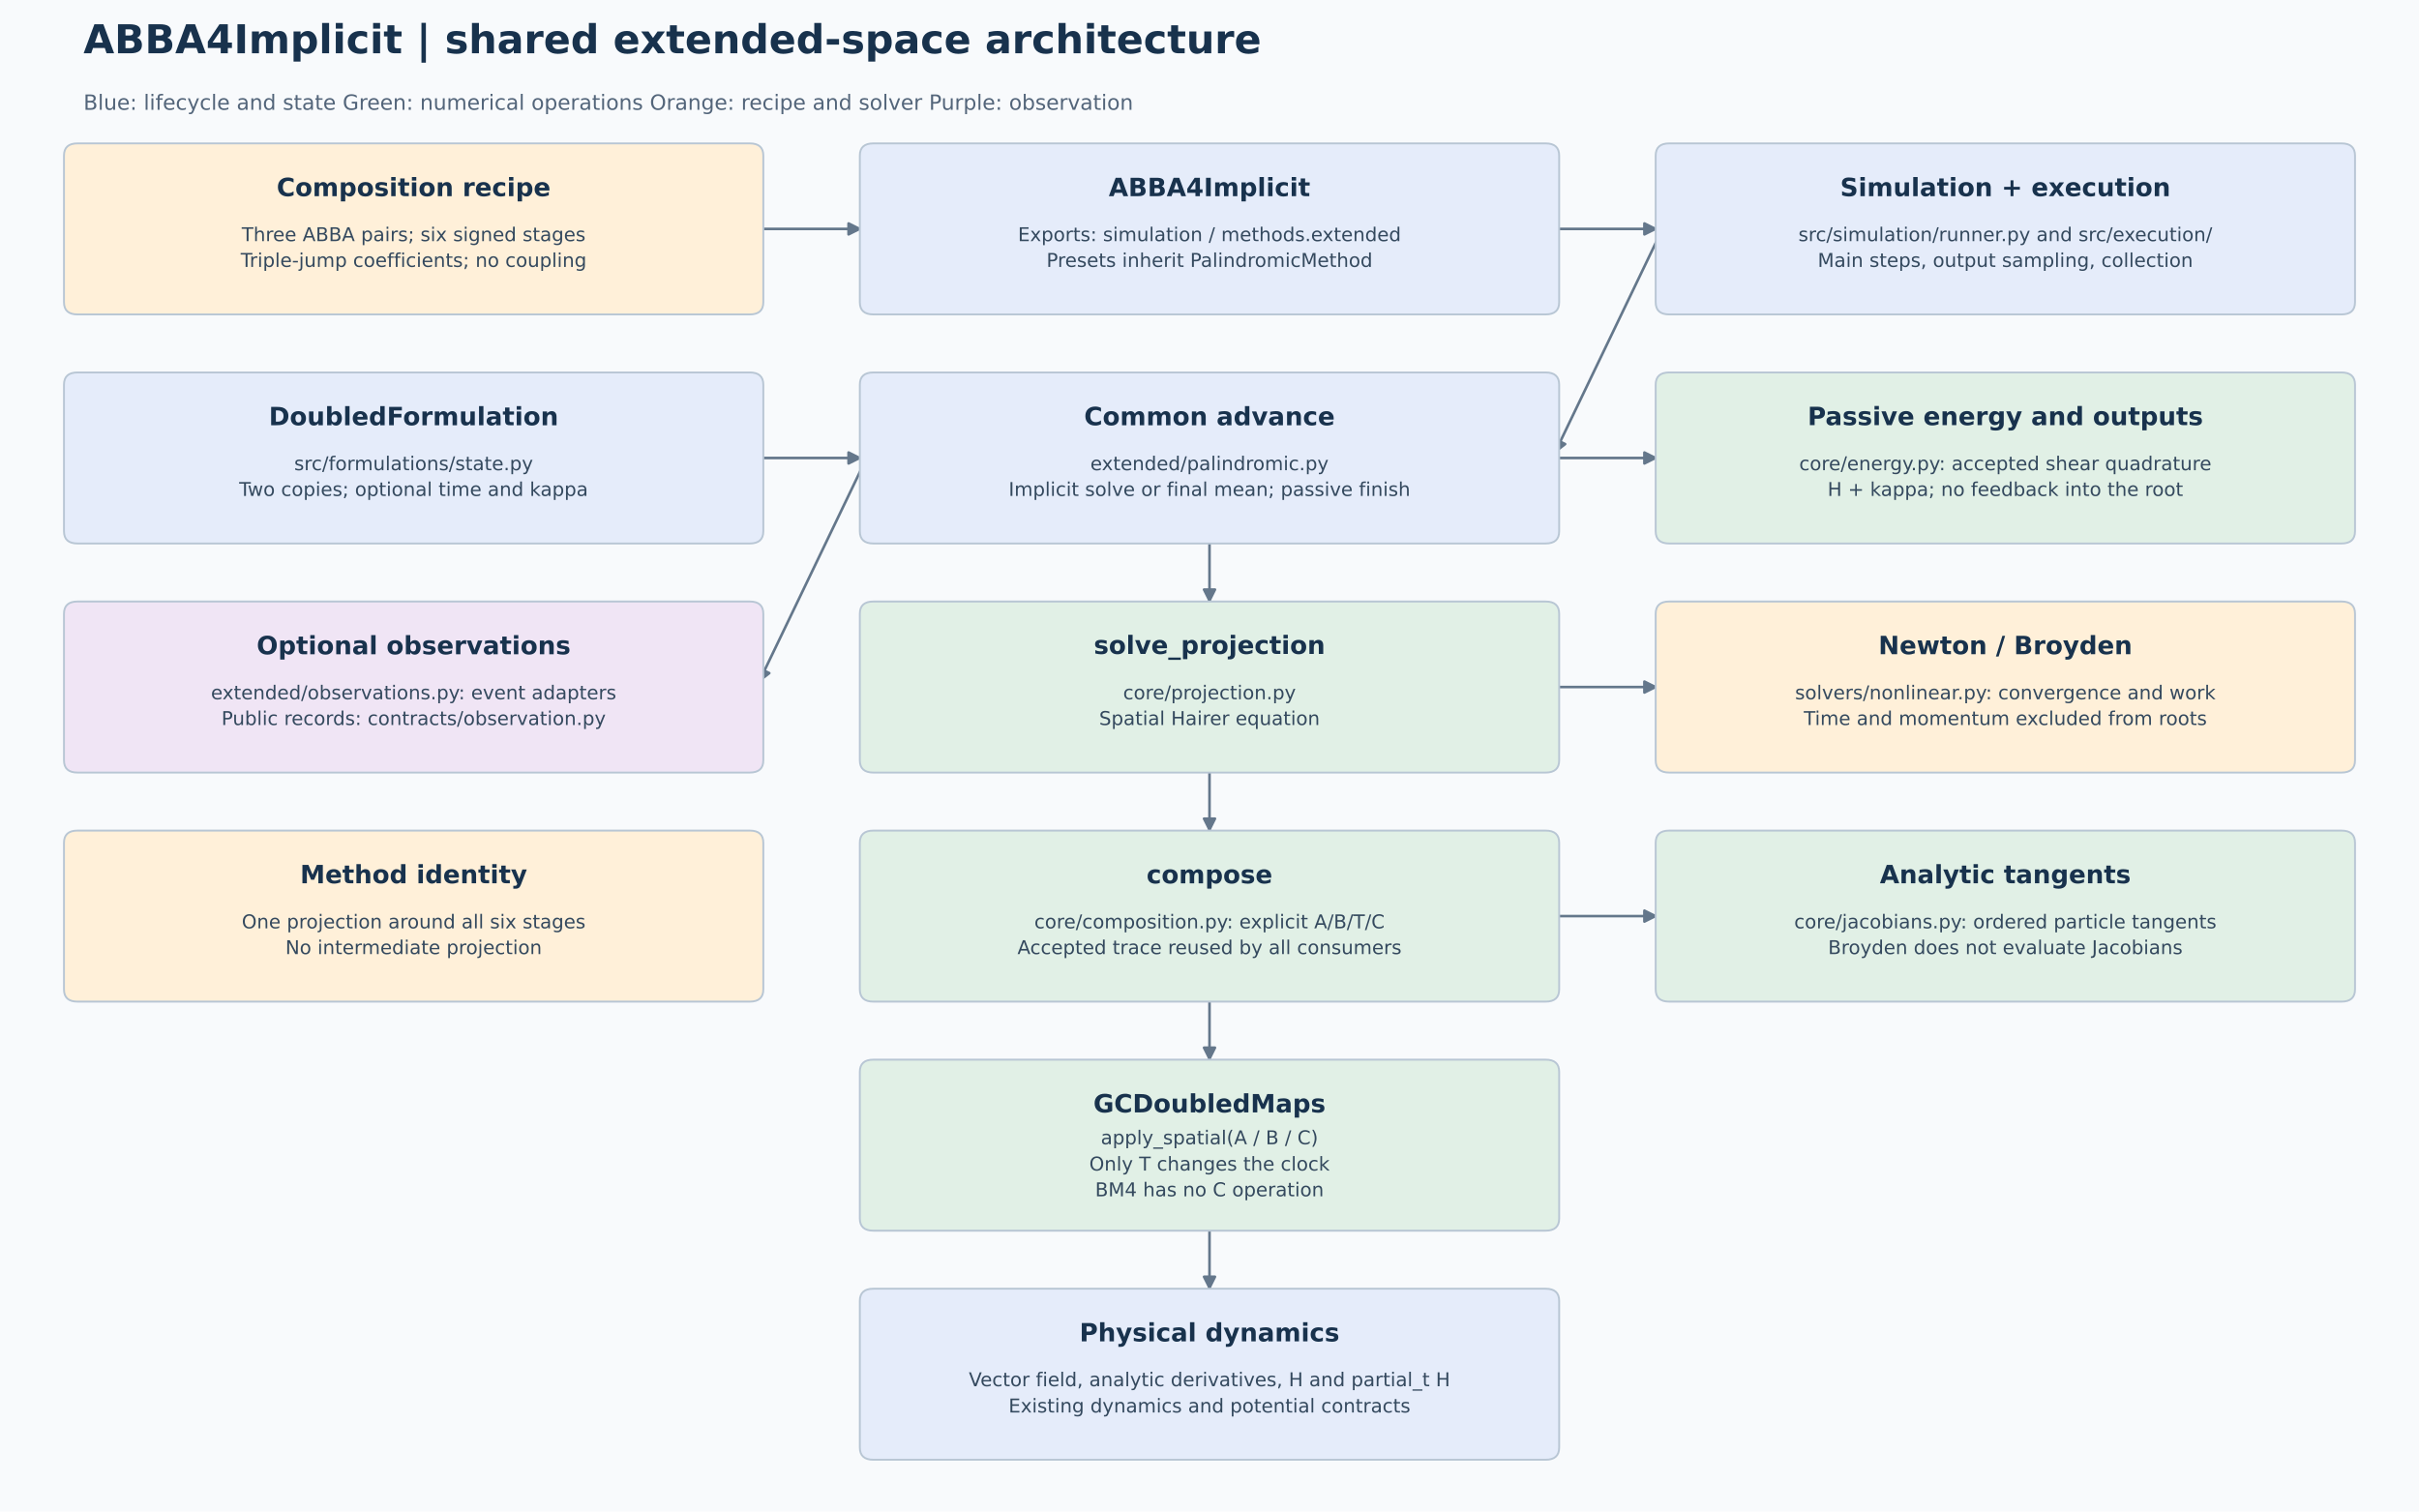
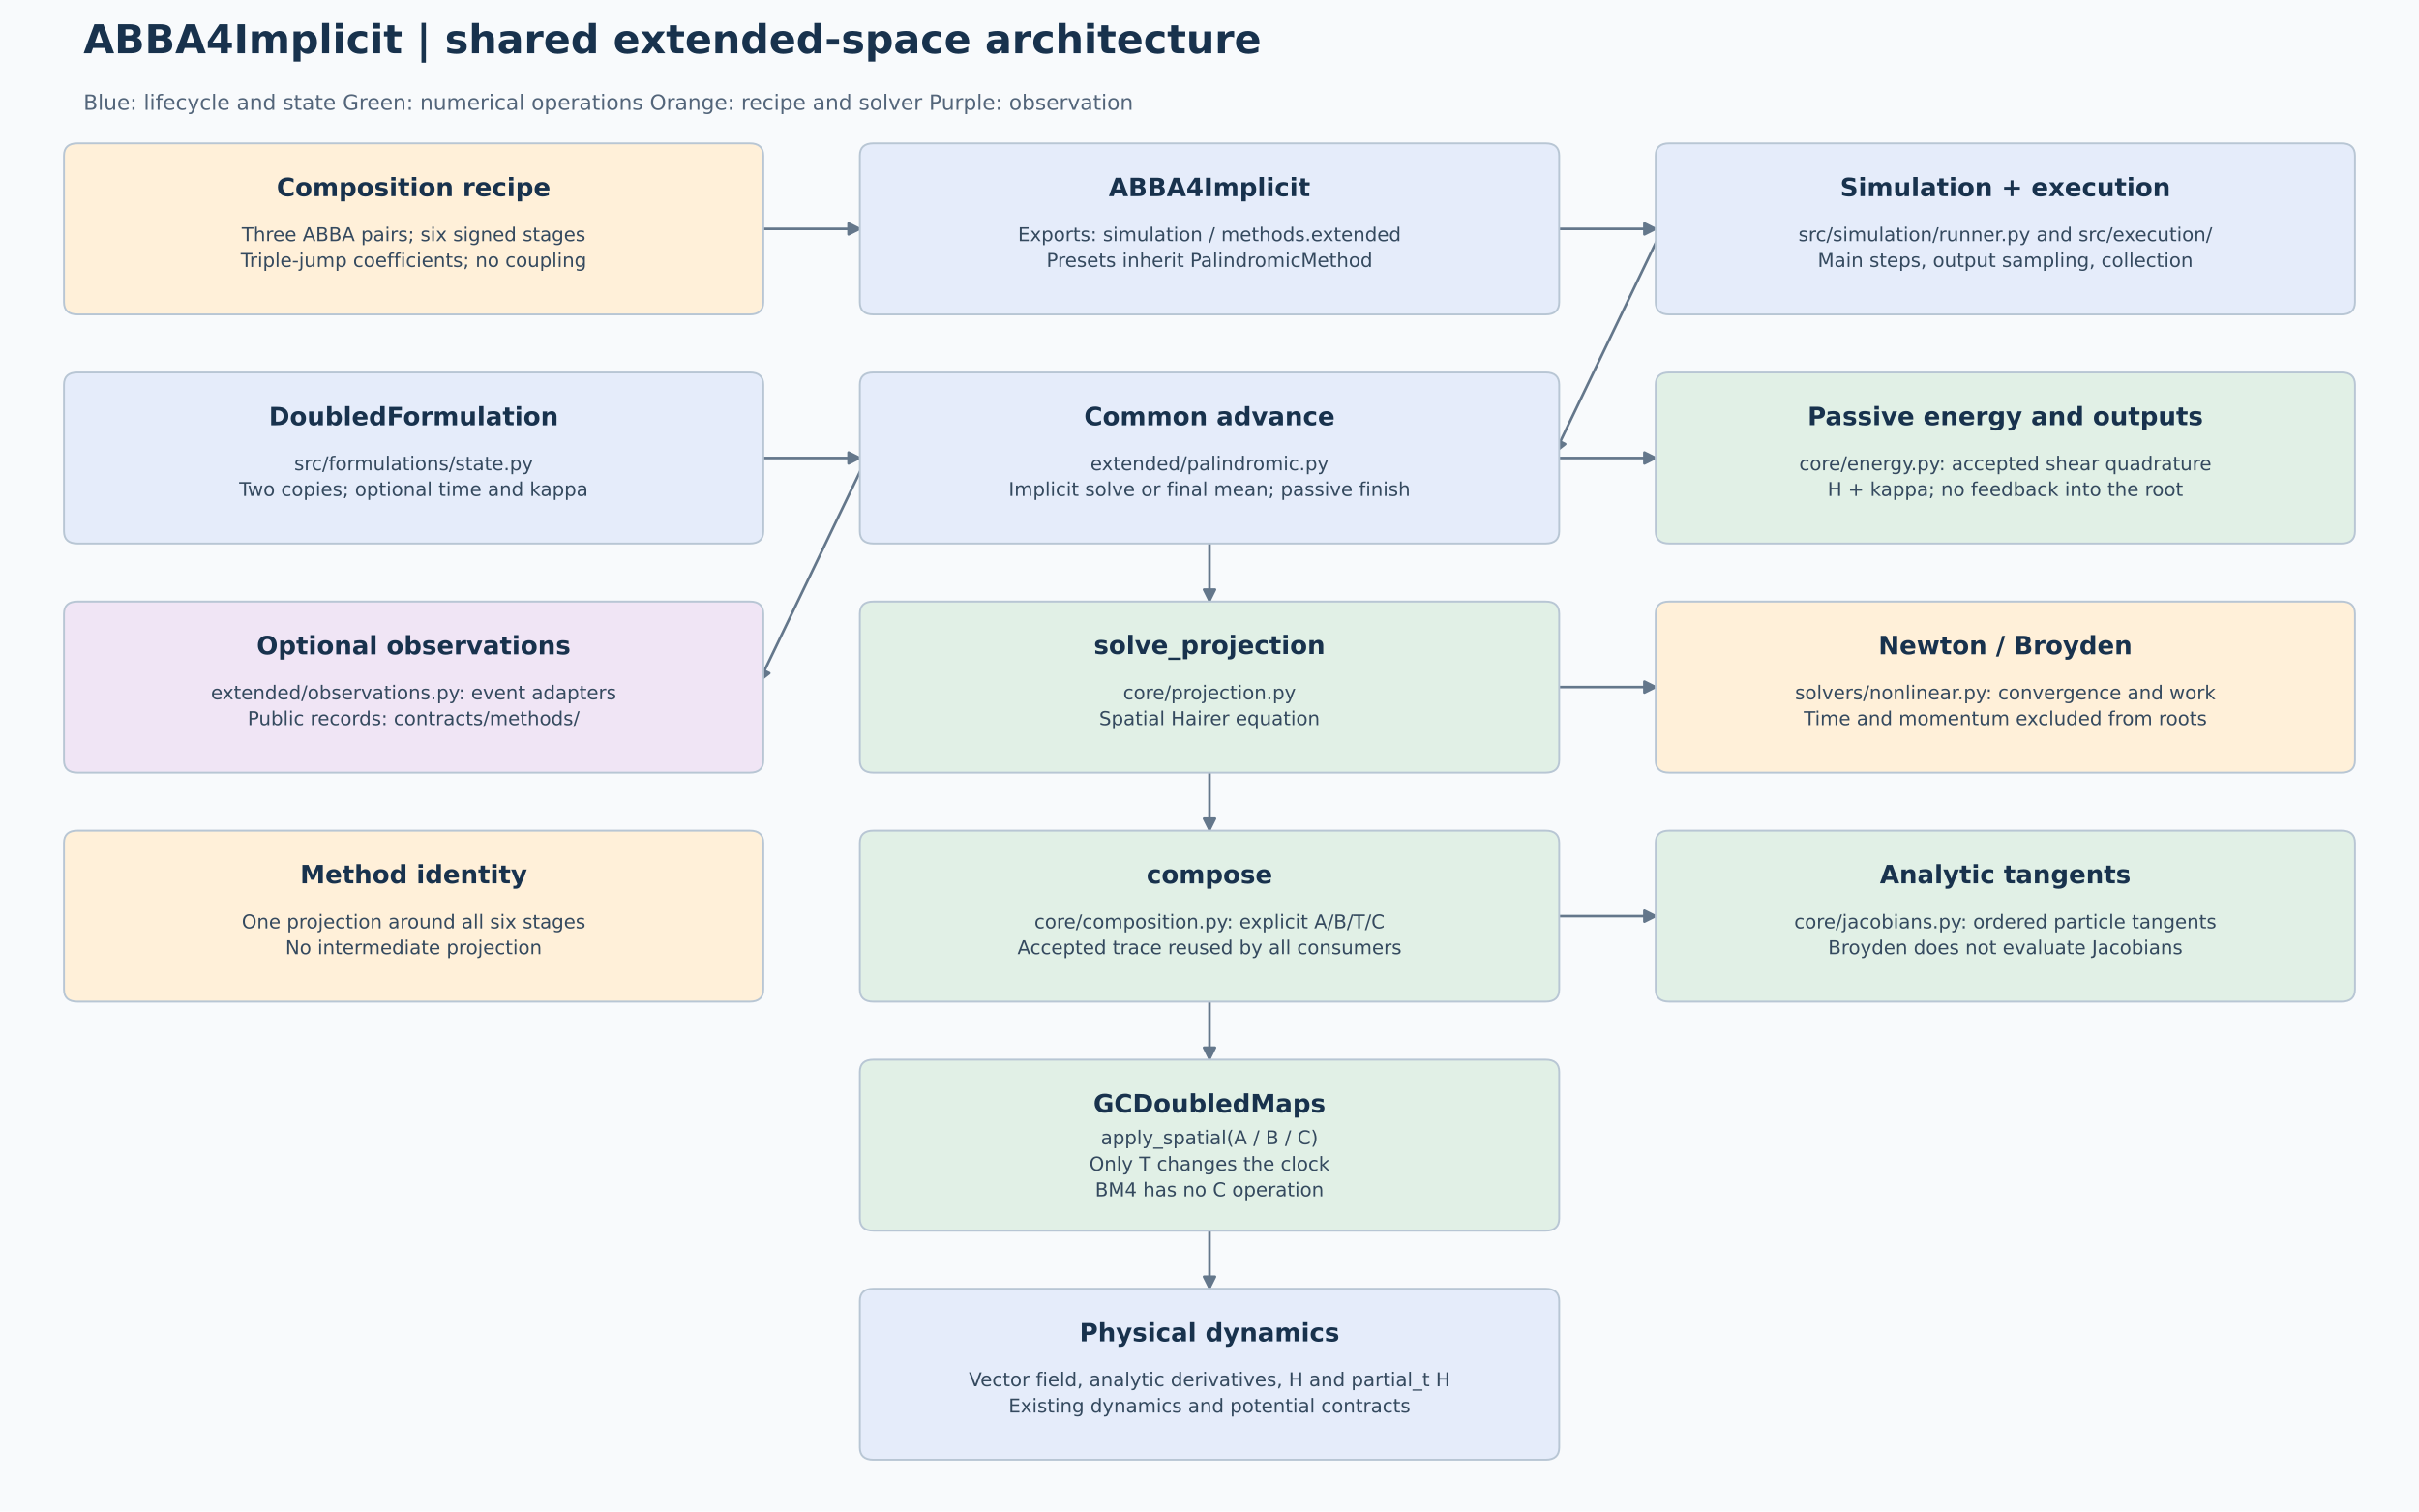
<svg xmlns="http://www.w3.org/2000/svg" width="1152pt" height="720pt" viewBox="0 0 1152 720" version="1.1">
  <defs>
    <style type="text/css">*{stroke-linejoin: round; stroke-linecap: butt}</style>
  </defs>
  <g id="figure_1">
    <g id="patch_1">
      <path d="M 0 720 L 1152 720 L 1152 0 L 0 0 z " style="fill: #f8fafc" />
    </g>
    <g id="axes_1">
      <g id="patch_2">
        <path d="M 362.288 109.039 Q 386.497 109.039 409.309 109.039 " clip-path="url(#pb098db616b)" style="fill: none; stroke: #64778b; stroke-width: 1.25; stroke-linecap: round" />
        <path d="M 404.109 106.439 L 409.309 109.039 L 404.109 111.639 z " clip-path="url(#pb098db616b)" style="fill: #64778b; stroke: #64778b; stroke-width: 1.25; stroke-linecap: round" />
      </g>
      <g id="patch_3">
        <path d="M 741.296 109.039 Q 765.505 109.039 788.317 109.039 " clip-path="url(#pb098db616b)" style="fill: none; stroke: #64778b; stroke-width: 1.25; stroke-linecap: round" />
        <path d="M 783.117 106.439 L 788.317 109.039 L 783.117 111.639 z " clip-path="url(#pb098db616b)" style="fill: #64778b; stroke: #64778b; stroke-width: 1.25; stroke-linecap: round" />
      </g>
      <g id="patch_4">
        <path d="M 790.847 110.841 Q 765.505 163.594 740.768 215.088 " clip-path="url(#pb098db616b)" style="fill: none; stroke: #64778b; stroke-width: 1.25; stroke-linecap: round" />
        <path d="M 745.363 211.527 L 740.768 215.088 L 740.676 209.275 z " clip-path="url(#pb098db616b)" style="fill: #64778b; stroke: #64778b; stroke-width: 1.25; stroke-linecap: round" />
      </g>
      <g id="patch_5">
        <path d="M 362.288 218.153 Q 386.497 218.153 409.309 218.153 " clip-path="url(#pb098db616b)" style="fill: none; stroke: #64778b; stroke-width: 1.25; stroke-linecap: round" />
        <path d="M 404.109 215.553 L 409.309 218.153 L 404.109 220.753 z " clip-path="url(#pb098db616b)" style="fill: #64778b; stroke: #64778b; stroke-width: 1.25; stroke-linecap: round" />
      </g>
      <g id="patch_6">
        <path d="M 576 257.976 Q 576 272.707 576 286.041 " clip-path="url(#pb098db616b)" style="fill: none; stroke: #64778b; stroke-width: 1.25; stroke-linecap: round" />
        <path d="M 578.6 280.841 L 576 286.041 L 573.4 280.841 z " clip-path="url(#pb098db616b)" style="fill: #64778b; stroke: #64778b; stroke-width: 1.25; stroke-linecap: round" />
      </g>
      <g id="patch_7">
        <path d="M 741.296 218.153 Q 765.505 218.153 788.317 218.153 " clip-path="url(#pb098db616b)" style="fill: none; stroke: #64778b; stroke-width: 1.25; stroke-linecap: round" />
        <path d="M 783.117 215.553 L 788.317 218.153 L 783.117 220.753 z " clip-path="url(#pb098db616b)" style="fill: #64778b; stroke: #64778b; stroke-width: 1.25; stroke-linecap: round" />
      </g>
      <g id="patch_8">
        <path d="M 411.839 219.954 Q 386.497 272.708 361.76 324.202 " clip-path="url(#pb098db616b)" style="fill: none; stroke: #64778b; stroke-width: 1.25; stroke-linecap: round" />
        <path d="M 366.355 320.64 L 361.76 324.202 L 361.668 318.389 z " clip-path="url(#pb098db616b)" style="fill: #64778b; stroke: #64778b; stroke-width: 1.25; stroke-linecap: round" />
      </g>
      <g id="patch_9">
        <path d="M 576 367.089 Q 576 381.821 576 395.155 " clip-path="url(#pb098db616b)" style="fill: none; stroke: #64778b; stroke-width: 1.25; stroke-linecap: round" />
        <path d="M 578.6 389.955 L 576 395.155 L 573.4 389.955 z " clip-path="url(#pb098db616b)" style="fill: #64778b; stroke: #64778b; stroke-width: 1.25; stroke-linecap: round" />
      </g>
      <g id="patch_10">
        <path d="M 741.296 327.266 Q 765.505 327.266 788.317 327.266 " clip-path="url(#pb098db616b)" style="fill: none; stroke: #64778b; stroke-width: 1.25; stroke-linecap: round" />
        <path d="M 783.117 324.666 L 788.317 327.266 L 783.117 329.866 z " clip-path="url(#pb098db616b)" style="fill: #64778b; stroke: #64778b; stroke-width: 1.25; stroke-linecap: round" />
      </g>
      <g id="patch_11">
        <path d="M 741.296 436.379 Q 765.505 436.379 788.317 436.379 " clip-path="url(#pb098db616b)" style="fill: none; stroke: #64778b; stroke-width: 1.25; stroke-linecap: round" />
        <path d="M 783.117 433.779 L 788.317 436.379 L 783.117 438.979 z " clip-path="url(#pb098db616b)" style="fill: #64778b; stroke: #64778b; stroke-width: 1.25; stroke-linecap: round" />
      </g>
      <g id="patch_12">
        <path d="M 576 476.203 Q 576 490.934 576 504.268 " clip-path="url(#pb098db616b)" style="fill: none; stroke: #64778b; stroke-width: 1.25; stroke-linecap: round" />
        <path d="M 578.6 499.068 L 576 504.268 L 573.4 499.068 z " clip-path="url(#pb098db616b)" style="fill: #64778b; stroke: #64778b; stroke-width: 1.25; stroke-linecap: round" />
      </g>
      <g id="patch_13">
        <path d="M 576 585.316 Q 576 600.048 576 613.382 " clip-path="url(#pb098db616b)" style="fill: none; stroke: #64778b; stroke-width: 1.25; stroke-linecap: round" />
        <path d="M 578.6 608.182 L 576 613.382 L 573.4 608.182 z " clip-path="url(#pb098db616b)" style="fill: #64778b; stroke: #64778b; stroke-width: 1.25; stroke-linecap: round" />
      </g>
      <g id="patch_14">
        <path d="M 36.922 149.775 L 357.062 149.775 Q 363.514 149.775 363.514 143.955 L 363.514 74.123 Q 363.514 68.304 357.062 68.304 L 36.922 68.304 Q 30.47 68.304 30.47 74.123 L 30.47 143.955 Q 30.47 149.775 36.922 149.775 z " clip-path="url(#pb098db616b)" style="fill: #fff0d9; stroke: #b8c6d4; stroke-width: 0.9; stroke-linejoin: miter" />
      </g>
      <g id="patch_15">
        <path d="M 415.93 149.775 L 736.07 149.775 Q 742.522 149.775 742.522 143.955 L 742.522 74.123 Q 742.522 68.304 736.07 68.304 L 415.93 68.304 Q 409.478 68.304 409.478 74.123 L 409.478 143.955 Q 409.478 149.775 415.93 149.775 z " clip-path="url(#pb098db616b)" style="fill: #e5ecfa; stroke: #b8c6d4; stroke-width: 0.9; stroke-linejoin: miter" />
      </g>
      <g id="patch_16">
        <path d="M 794.938 149.775 L 1115.078 149.775 Q 1121.53 149.775 1121.53 143.955 L 1121.53 74.123 Q 1121.53 68.304 1115.078 68.304 L 794.938 68.304 Q 788.486 68.304 788.486 74.123 L 788.486 143.955 Q 788.486 149.775 794.938 149.775 z " clip-path="url(#pb098db616b)" style="fill: #e5ecfa; stroke: #b8c6d4; stroke-width: 0.9; stroke-linejoin: miter" />
      </g>
      <g id="patch_17">
        <path d="M 36.922 258.888 L 357.062 258.888 Q 363.514 258.888 363.514 253.069 L 363.514 183.236 Q 363.514 177.417 357.062 177.417 L 36.922 177.417 Q 30.47 177.417 30.47 183.236 L 30.47 253.069 Q 30.47 258.888 36.922 258.888 z " clip-path="url(#pb098db616b)" style="fill: #e5ecfa; stroke: #b8c6d4; stroke-width: 0.9; stroke-linejoin: miter" />
      </g>
      <g id="patch_18">
        <path d="M 415.93 258.888 L 736.07 258.888 Q 742.522 258.888 742.522 253.069 L 742.522 183.236 Q 742.522 177.417 736.07 177.417 L 415.93 177.417 Q 409.478 177.417 409.478 183.236 L 409.478 253.069 Q 409.478 258.888 415.93 258.888 z " clip-path="url(#pb098db616b)" style="fill: #e5ecfa; stroke: #b8c6d4; stroke-width: 0.9; stroke-linejoin: miter" />
      </g>
      <g id="patch_19">
        <path d="M 794.938 258.888 L 1115.078 258.888 Q 1121.53 258.888 1121.53 253.069 L 1121.53 183.236 Q 1121.53 177.417 1115.078 177.417 L 794.938 177.417 Q 788.486 177.417 788.486 183.236 L 788.486 253.069 Q 788.486 258.888 794.938 258.888 z " clip-path="url(#pb098db616b)" style="fill: #e1f0e6; stroke: #b8c6d4; stroke-width: 0.9; stroke-linejoin: miter" />
      </g>
      <g id="patch_20">
        <path d="M 36.922 368.002 L 357.062 368.002 Q 363.514 368.002 363.514 362.182 L 363.514 292.35 Q 363.514 286.53 357.062 286.53 L 36.922 286.53 Q 30.47 286.53 30.47 292.35 L 30.47 362.182 Q 30.47 368.002 36.922 368.002 z " clip-path="url(#pb098db616b)" style="fill: #f0e5f5; stroke: #b8c6d4; stroke-width: 0.9; stroke-linejoin: miter" />
      </g>
      <g id="patch_21">
        <path d="M 415.93 368.002 L 736.07 368.002 Q 742.522 368.002 742.522 362.182 L 742.522 292.35 Q 742.522 286.53 736.07 286.53 L 415.93 286.53 Q 409.478 286.53 409.478 292.35 L 409.478 362.182 Q 409.478 368.002 415.93 368.002 z " clip-path="url(#pb098db616b)" style="fill: #e1f0e6; stroke: #b8c6d4; stroke-width: 0.9; stroke-linejoin: miter" />
      </g>
      <g id="patch_22">
        <path d="M 794.938 368.002 L 1115.078 368.002 Q 1121.53 368.002 1121.53 362.182 L 1121.53 292.35 Q 1121.53 286.53 1115.078 286.53 L 794.938 286.53 Q 788.486 286.53 788.486 292.35 L 788.486 362.182 Q 788.486 368.002 794.938 368.002 z " clip-path="url(#pb098db616b)" style="fill: #fff0d9; stroke: #b8c6d4; stroke-width: 0.9; stroke-linejoin: miter" />
      </g>
      <g id="patch_23">
        <path d="M 36.922 477.115 L 357.062 477.115 Q 363.514 477.115 363.514 471.296 L 363.514 401.463 Q 363.514 395.644 357.062 395.644 L 36.922 395.644 Q 30.47 395.644 30.47 401.463 L 30.47 471.296 Q 30.47 477.115 36.922 477.115 z " clip-path="url(#pb098db616b)" style="fill: #fff0d9; stroke: #b8c6d4; stroke-width: 0.9; stroke-linejoin: miter" />
      </g>
      <g id="patch_24">
        <path d="M 415.93 477.115 L 736.07 477.115 Q 742.522 477.115 742.522 471.296 L 742.522 401.463 Q 742.522 395.644 736.07 395.644 L 415.93 395.644 Q 409.478 395.644 409.478 401.463 L 409.478 471.296 Q 409.478 477.115 415.93 477.115 z " clip-path="url(#pb098db616b)" style="fill: #e1f0e6; stroke: #b8c6d4; stroke-width: 0.9; stroke-linejoin: miter" />
      </g>
      <g id="patch_25">
        <path d="M 794.938 477.115 L 1115.078 477.115 Q 1121.53 477.115 1121.53 471.296 L 1121.53 401.463 Q 1121.53 395.644 1115.078 395.644 L 794.938 395.644 Q 788.486 395.644 788.486 401.463 L 788.486 471.296 Q 788.486 477.115 794.938 477.115 z " clip-path="url(#pb098db616b)" style="fill: #e1f0e6; stroke: #b8c6d4; stroke-width: 0.9; stroke-linejoin: miter" />
      </g>
      <g id="patch_26">
        <path d="M 415.93 586.228 L 736.07 586.228 Q 742.522 586.228 742.522 580.409 L 742.522 510.576 Q 742.522 504.757 736.07 504.757 L 415.93 504.757 Q 409.478 504.757 409.478 510.576 L 409.478 580.409 Q 409.478 586.228 415.93 586.228 z " clip-path="url(#pb098db616b)" style="fill: #e1f0e6; stroke: #b8c6d4; stroke-width: 0.9; stroke-linejoin: miter" />
      </g>
      <g id="patch_27">
        <path d="M 415.93 695.342 L 736.07 695.342 Q 742.522 695.342 742.522 689.522 L 742.522 619.69 Q 742.522 613.871 736.07 613.871 L 415.93 613.871 Q 409.478 613.871 409.478 619.69 L 409.478 689.522 Q 409.478 695.342 415.93 695.342 z " clip-path="url(#pb098db616b)" style="fill: #e5ecfa; stroke: #b8c6d4; stroke-width: 0.9; stroke-linejoin: miter" />
      </g>
      <g id="text_1">
        <text style="font-weight: 700; font-size: 19px; font-family: 'DejaVu Sans', 'Bitstream Vera Sans', 'Computer Modern Sans Serif', 'Lucida Grande', 'Verdana', 'Geneva', 'Lucid', 'Arial', 'Helvetica', 'Avant Garde', sans-serif; text-anchor: start; fill: #18324d" x="39.744" y="25.386" transform="rotate(-0 39.744 25.38557)">ABBA4Implicit | shared extended-space architecture</text>
      </g>
      <g id="text_2">
        <text style="font-size: 10px; font-family: 'DejaVu Sans', 'Bitstream Vera Sans', 'Computer Modern Sans Serif', 'Lucida Grande', 'Verdana', 'Geneva', 'Lucid', 'Arial', 'Helvetica', 'Avant Garde', sans-serif; text-anchor: start; fill: #53657a" x="39.744" y="52.3" transform="rotate(-0 39.744 52.30021)">Blue: lifecycle and state    Green: numerical operations    Orange: recipe and solver    Purple: observation</text>
      </g>
      <g id="text_3">
        <text style="font-weight: 700; font-size: 12px; font-family: 'DejaVu Sans', 'Bitstream Vera Sans', 'Computer Modern Sans Serif', 'Lucida Grande', 'Verdana', 'Geneva', 'Lucid', 'Arial', 'Helvetica', 'Avant Garde', sans-serif; text-anchor: middle; fill: #18324d" x="196.992" y="93.437" transform="rotate(-0 196.992 93.43744)">Composition recipe</text>
      </g>
      <g id="text_4">
        <text style="font-size: 9.1px; font-family: 'DejaVu Sans', 'Bitstream Vera Sans', 'Computer Modern Sans Serif', 'Lucida Grande', 'Verdana', 'Geneva', 'Lucid', 'Arial', 'Helvetica', 'Avant Garde', sans-serif; fill: #34495e" transform="translate(115.1261 114.8745)">Three ABBA pairs; six signed stages</text>
        <text style="font-size: 9.1px; font-family: 'DejaVu Sans', 'Bitstream Vera Sans', 'Computer Modern Sans Serif', 'Lucida Grande', 'Verdana', 'Geneva', 'Lucid', 'Arial', 'Helvetica', 'Avant Garde', sans-serif; fill: #34495e" transform="translate(114.6349 127.1389)">Triple-jump coefficients; no coupling</text>
      </g>
      <g id="text_5">
        <text style="font-weight: 700; font-size: 12px; font-family: 'DejaVu Sans', 'Bitstream Vera Sans', 'Computer Modern Sans Serif', 'Lucida Grande', 'Verdana', 'Geneva', 'Lucid', 'Arial', 'Helvetica', 'Avant Garde', sans-serif; text-anchor: middle; fill: #18324d" x="576" y="93.437" transform="rotate(-0 576 93.43744)">ABBA4Implicit</text>
      </g>
      <g id="text_6">
        <text style="font-size: 9.1px; font-family: 'DejaVu Sans', 'Bitstream Vera Sans', 'Computer Modern Sans Serif', 'Lucida Grande', 'Verdana', 'Geneva', 'Lucid', 'Arial', 'Helvetica', 'Avant Garde', sans-serif; fill: #34495e" transform="translate(484.7689 114.8745)">Exports: simulation / methods.extended</text>
        <text style="font-size: 9.1px; font-family: 'DejaVu Sans', 'Bitstream Vera Sans', 'Computer Modern Sans Serif', 'Lucida Grande', 'Verdana', 'Geneva', 'Lucid', 'Arial', 'Helvetica', 'Avant Garde', sans-serif; fill: #34495e" transform="translate(498.3606 127.1389)">Presets inherit PalindromicMethod</text>
      </g>
      <g id="text_7">
        <text style="font-weight: 700; font-size: 12px; font-family: 'DejaVu Sans', 'Bitstream Vera Sans', 'Computer Modern Sans Serif', 'Lucida Grande', 'Verdana', 'Geneva', 'Lucid', 'Arial', 'Helvetica', 'Avant Garde', sans-serif; text-anchor: middle; fill: #18324d" x="955.008" y="93.437" transform="rotate(-0 955.008 93.43744)">Simulation + execution</text>
      </g>
      <g id="text_8">
        <text style="font-size: 9.1px; font-family: 'DejaVu Sans', 'Bitstream Vera Sans', 'Computer Modern Sans Serif', 'Lucida Grande', 'Verdana', 'Geneva', 'Lucid', 'Arial', 'Helvetica', 'Avant Garde', sans-serif; fill: #34495e" transform="translate(856.4514 114.8745)">src/simulation/runner.py and src/execution/</text>
        <text style="font-size: 9.1px; font-family: 'DejaVu Sans', 'Bitstream Vera Sans', 'Computer Modern Sans Serif', 'Lucida Grande', 'Verdana', 'Geneva', 'Lucid', 'Arial', 'Helvetica', 'Avant Garde', sans-serif; fill: #34495e" transform="translate(865.6403 127.1389)">Main steps, output sampling, collection</text>
      </g>
      <g id="text_9">
        <text style="font-weight: 700; font-size: 12px; font-family: 'DejaVu Sans', 'Bitstream Vera Sans', 'Computer Modern Sans Serif', 'Lucida Grande', 'Verdana', 'Geneva', 'Lucid', 'Arial', 'Helvetica', 'Avant Garde', sans-serif; text-anchor: middle; fill: #18324d" x="196.992" y="202.551" transform="rotate(-0 196.992 202.5508)">DoubledFormulation</text>
      </g>
      <g id="text_10">
        <text style="font-size: 9.1px; font-family: 'DejaVu Sans', 'Bitstream Vera Sans', 'Computer Modern Sans Serif', 'Lucida Grande', 'Verdana', 'Geneva', 'Lucid', 'Arial', 'Helvetica', 'Avant Garde', sans-serif; fill: #34495e" transform="translate(140.1028 223.9879)">src/formulations/state.py</text>
        <text style="font-size: 9.1px; font-family: 'DejaVu Sans', 'Bitstream Vera Sans', 'Computer Modern Sans Serif', 'Lucida Grande', 'Verdana', 'Geneva', 'Lucid', 'Arial', 'Helvetica', 'Avant Garde', sans-serif; fill: #34495e" transform="translate(113.8983 236.2523)">Two copies; optional time and kappa</text>
      </g>
      <g id="text_11">
        <text style="font-weight: 700; font-size: 12px; font-family: 'DejaVu Sans', 'Bitstream Vera Sans', 'Computer Modern Sans Serif', 'Lucida Grande', 'Verdana', 'Geneva', 'Lucid', 'Arial', 'Helvetica', 'Avant Garde', sans-serif; text-anchor: middle; fill: #18324d" x="576" y="202.551" transform="rotate(-0 576 202.5508)">Common advance</text>
      </g>
      <g id="text_12">
        <text style="font-size: 9.1px; font-family: 'DejaVu Sans', 'Bitstream Vera Sans', 'Computer Modern Sans Serif', 'Lucida Grande', 'Verdana', 'Geneva', 'Lucid', 'Arial', 'Helvetica', 'Avant Garde', sans-serif; fill: #34495e" transform="translate(519.2558 223.9879)">extended/palindromic.py</text>
        <text style="font-size: 9.1px; font-family: 'DejaVu Sans', 'Bitstream Vera Sans', 'Computer Modern Sans Serif', 'Lucida Grande', 'Verdana', 'Geneva', 'Lucid', 'Arial', 'Helvetica', 'Avant Garde', sans-serif; fill: #34495e" transform="translate(480.3384 236.2523)">Implicit solve or final mean; passive finish</text>
      </g>
      <g id="text_13">
        <text style="font-weight: 700; font-size: 12px; font-family: 'DejaVu Sans', 'Bitstream Vera Sans', 'Computer Modern Sans Serif', 'Lucida Grande', 'Verdana', 'Geneva', 'Lucid', 'Arial', 'Helvetica', 'Avant Garde', sans-serif; text-anchor: middle; fill: #18324d" x="955.008" y="202.504" transform="rotate(-0 955.008 202.504)">Passive energy and outputs</text>
      </g>
      <g id="text_14">
        <text style="font-size: 9.1px; font-family: 'DejaVu Sans', 'Bitstream Vera Sans', 'Computer Modern Sans Serif', 'Lucida Grande', 'Verdana', 'Geneva', 'Lucid', 'Arial', 'Helvetica', 'Avant Garde', sans-serif; fill: #34495e" transform="translate(856.8389 223.9879)">core/energy.py: accepted shear quadrature</text>
        <text style="font-size: 9.1px; font-family: 'DejaVu Sans', 'Bitstream Vera Sans', 'Computer Modern Sans Serif', 'Lucida Grande', 'Verdana', 'Geneva', 'Lucid', 'Arial', 'Helvetica', 'Avant Garde', sans-serif; fill: #34495e" transform="translate(870.3368 236.2523)">H + kappa; no feedback into the root</text>
      </g>
      <g id="text_15">
        <text style="font-weight: 700; font-size: 12px; font-family: 'DejaVu Sans', 'Bitstream Vera Sans', 'Computer Modern Sans Serif', 'Lucida Grande', 'Verdana', 'Geneva', 'Lucid', 'Arial', 'Helvetica', 'Avant Garde', sans-serif; text-anchor: middle; fill: #18324d" x="196.992" y="311.664" transform="rotate(-0 196.992 311.6642)">Optional observations</text>
      </g>
      <g id="text_16">
        <text style="font-size: 9.1px; font-family: 'DejaVu Sans', 'Bitstream Vera Sans', 'Computer Modern Sans Serif', 'Lucida Grande', 'Verdana', 'Geneva', 'Lucid', 'Arial', 'Helvetica', 'Avant Garde', sans-serif; fill: #34495e" transform="translate(100.4623 333.1013)">extended/observations.py: event adapters</text>
-         <text style="font-size: 9.1px; font-family: 'DejaVu Sans', 'Bitstream Vera Sans', 'Computer Modern Sans Serif', 'Lucida Grande', 'Verdana', 'Geneva', 'Lucid', 'Arial', 'Helvetica', 'Avant Garde', sans-serif; fill: #34495e" transform="translate(105.4602 345.3657)">Public records: contracts/observation.py</text>
+         <text style="font-size: 9.1px; font-family: 'DejaVu Sans', 'Bitstream Vera Sans', 'Computer Modern Sans Serif', 'Lucida Grande', 'Verdana', 'Geneva', 'Lucid', 'Arial', 'Helvetica', 'Avant Garde', sans-serif; fill: #34495e" transform="translate(117.923 345.3657)">Public records: contracts/methods/</text>
      </g>
      <g id="text_17">
        <text style="font-weight: 700; font-size: 12px; font-family: 'DejaVu Sans', 'Bitstream Vera Sans', 'Computer Modern Sans Serif', 'Lucida Grande', 'Verdana', 'Geneva', 'Lucid', 'Arial', 'Helvetica', 'Avant Garde', sans-serif; text-anchor: middle; fill: #18324d" x="576" y="311.497" transform="rotate(-0 576 311.4974)">solve_projection</text>
      </g>
      <g id="text_18">
        <text style="font-size: 9.1px; font-family: 'DejaVu Sans', 'Bitstream Vera Sans', 'Computer Modern Sans Serif', 'Lucida Grande', 'Verdana', 'Geneva', 'Lucid', 'Arial', 'Helvetica', 'Avant Garde', sans-serif; fill: #34495e" transform="translate(534.8644 333.1013)">core/projection.py</text>
        <text style="font-size: 9.1px; font-family: 'DejaVu Sans', 'Bitstream Vera Sans', 'Computer Modern Sans Serif', 'Lucida Grande', 'Verdana', 'Geneva', 'Lucid', 'Arial', 'Helvetica', 'Avant Garde', sans-serif; fill: #34495e" transform="translate(523.4546 345.3657)">Spatial Hairer equation</text>
      </g>
      <g id="text_19">
        <text style="font-weight: 700; font-size: 12px; font-family: 'DejaVu Sans', 'Bitstream Vera Sans', 'Computer Modern Sans Serif', 'Lucida Grande', 'Verdana', 'Geneva', 'Lucid', 'Arial', 'Helvetica', 'Avant Garde', sans-serif; text-anchor: middle; fill: #18324d" x="955.008" y="311.617" transform="rotate(-0 955.008 311.6174)">Newton / Broyden</text>
      </g>
      <g id="text_20">
        <text style="font-size: 9.1px; font-family: 'DejaVu Sans', 'Bitstream Vera Sans', 'Computer Modern Sans Serif', 'Lucida Grande', 'Verdana', 'Geneva', 'Lucid', 'Arial', 'Helvetica', 'Avant Garde', sans-serif; fill: #34495e" transform="translate(854.8518 333.1013)">solvers/nonlinear.py: convergence and work</text>
        <text style="font-size: 9.1px; font-family: 'DejaVu Sans', 'Bitstream Vera Sans', 'Computer Modern Sans Serif', 'Lucida Grande', 'Verdana', 'Geneva', 'Lucid', 'Arial', 'Helvetica', 'Avant Garde', sans-serif; fill: #34495e" transform="translate(859.0186 345.3657)">Time and momentum excluded from roots</text>
      </g>
      <g id="text_21">
        <text style="font-weight: 700; font-size: 12px; font-family: 'DejaVu Sans', 'Bitstream Vera Sans', 'Computer Modern Sans Serif', 'Lucida Grande', 'Verdana', 'Geneva', 'Lucid', 'Arial', 'Helvetica', 'Avant Garde', sans-serif; text-anchor: middle; fill: #18324d" x="196.992" y="420.731" transform="rotate(-0 196.992 420.7308)">Method identity</text>
      </g>
      <g id="text_22">
        <text style="font-size: 9.1px; font-family: 'DejaVu Sans', 'Bitstream Vera Sans', 'Computer Modern Sans Serif', 'Lucida Grande', 'Verdana', 'Geneva', 'Lucid', 'Arial', 'Helvetica', 'Avant Garde', sans-serif; fill: #34495e" transform="translate(115.1347 442.2147)">One projection around all six stages</text>
        <text style="font-size: 9.1px; font-family: 'DejaVu Sans', 'Bitstream Vera Sans', 'Computer Modern Sans Serif', 'Lucida Grande', 'Verdana', 'Geneva', 'Lucid', 'Arial', 'Helvetica', 'Avant Garde', sans-serif; fill: #34495e" transform="translate(135.9125 454.4791)">No intermediate projection</text>
      </g>
      <g id="text_23">
        <text style="font-weight: 700; font-size: 12px; font-family: 'DejaVu Sans', 'Bitstream Vera Sans', 'Computer Modern Sans Serif', 'Lucida Grande', 'Verdana', 'Geneva', 'Lucid', 'Arial', 'Helvetica', 'Avant Garde', sans-serif; text-anchor: middle; fill: #18324d" x="576" y="420.778" transform="rotate(-0 576 420.7776)">compose</text>
      </g>
      <g id="text_24">
        <text style="font-size: 9.1px; font-family: 'DejaVu Sans', 'Bitstream Vera Sans', 'Computer Modern Sans Serif', 'Lucida Grande', 'Verdana', 'Geneva', 'Lucid', 'Arial', 'Helvetica', 'Avant Garde', sans-serif; fill: #34495e" transform="translate(492.5829 442.2147)">core/composition.py: explicit A/B/T/C</text>
        <text style="font-size: 9.1px; font-family: 'DejaVu Sans', 'Bitstream Vera Sans', 'Computer Modern Sans Serif', 'Lucida Grande', 'Verdana', 'Geneva', 'Lucid', 'Arial', 'Helvetica', 'Avant Garde', sans-serif; fill: #34495e" transform="translate(484.5258 454.4791)">Accepted trace reused by all consumers</text>
      </g>
      <g id="text_25">
        <text style="font-weight: 700; font-size: 12px; font-family: 'DejaVu Sans', 'Bitstream Vera Sans', 'Computer Modern Sans Serif', 'Lucida Grande', 'Verdana', 'Geneva', 'Lucid', 'Arial', 'Helvetica', 'Avant Garde', sans-serif; text-anchor: middle; fill: #18324d" x="955.008" y="420.731" transform="rotate(-0 955.008 420.7308)">Analytic tangents</text>
      </g>
      <g id="text_26">
        <text style="font-size: 9.1px; font-family: 'DejaVu Sans', 'Bitstream Vera Sans', 'Computer Modern Sans Serif', 'Lucida Grande', 'Verdana', 'Geneva', 'Lucid', 'Arial', 'Helvetica', 'Avant Garde', sans-serif; fill: #34495e" transform="translate(854.4587 442.2147)">core/jacobians.py: ordered particle tangents</text>
        <text style="font-size: 9.1px; font-family: 'DejaVu Sans', 'Bitstream Vera Sans', 'Computer Modern Sans Serif', 'Lucida Grande', 'Verdana', 'Geneva', 'Lucid', 'Arial', 'Helvetica', 'Avant Garde', sans-serif; fill: #34495e" transform="translate(870.5799 454.4791)">Broyden does not evaluate Jacobians</text>
      </g>
      <g id="text_27">
        <text style="font-weight: 700; font-size: 12px; font-family: 'DejaVu Sans', 'Bitstream Vera Sans', 'Computer Modern Sans Serif', 'Lucida Grande', 'Verdana', 'Geneva', 'Lucid', 'Arial', 'Helvetica', 'Avant Garde', sans-serif; text-anchor: middle; fill: #18324d" x="576" y="529.891" transform="rotate(-0 576 529.891)">GCDoubledMaps</text>
      </g>
      <g id="text_28">
        <text style="font-size: 9.1px; font-family: 'DejaVu Sans', 'Bitstream Vera Sans', 'Computer Modern Sans Serif', 'Lucida Grande', 'Verdana', 'Geneva', 'Lucid', 'Arial', 'Helvetica', 'Avant Garde', sans-serif; fill: #34495e" transform="translate(524.2437 545.0694)">apply_spatial(A / B / C)</text>
        <text style="font-size: 9.1px; font-family: 'DejaVu Sans', 'Bitstream Vera Sans', 'Computer Modern Sans Serif', 'Lucida Grande', 'Verdana', 'Geneva', 'Lucid', 'Arial', 'Helvetica', 'Avant Garde', sans-serif; fill: #34495e" transform="translate(518.7454 557.5869)">Only T changes the clock</text>
        <text style="font-size: 9.1px; font-family: 'DejaVu Sans', 'Bitstream Vera Sans', 'Computer Modern Sans Serif', 'Lucida Grande', 'Verdana', 'Geneva', 'Lucid', 'Arial', 'Helvetica', 'Avant Garde', sans-serif; fill: #34495e" transform="translate(521.5401 569.8512)">BM4 has no C operation</text>
      </g>
      <g id="text_29">
        <text style="font-weight: 700; font-size: 12px; font-family: 'DejaVu Sans', 'Bitstream Vera Sans', 'Computer Modern Sans Serif', 'Lucida Grande', 'Verdana', 'Geneva', 'Lucid', 'Arial', 'Helvetica', 'Avant Garde', sans-serif; text-anchor: middle; fill: #18324d" x="576" y="638.958" transform="rotate(-0 576 638.9576)">Physical dynamics</text>
      </g>
      <g id="text_30">
        <text style="font-size: 9.1px; font-family: 'DejaVu Sans', 'Bitstream Vera Sans', 'Computer Modern Sans Serif', 'Lucida Grande', 'Verdana', 'Geneva', 'Lucid', 'Arial', 'Helvetica', 'Avant Garde', sans-serif; fill: #34495e" transform="translate(461.3763 660.315)">Vector field, analytic derivatives, H and partial_t H</text>
        <text style="font-size: 9.1px; font-family: 'DejaVu Sans', 'Bitstream Vera Sans', 'Computer Modern Sans Serif', 'Lucida Grande', 'Verdana', 'Geneva', 'Lucid', 'Arial', 'Helvetica', 'Avant Garde', sans-serif; fill: #34495e" transform="translate(480.3043 672.8324)">Existing dynamics and potential contracts</text>
      </g>
    </g>
  </g>
  <defs>
    <clipPath id="pb098db616b">
      <rect x="11.52" y="7.2" width="1128.96" height="705.6" />
    </clipPath>
  </defs>
</svg>
